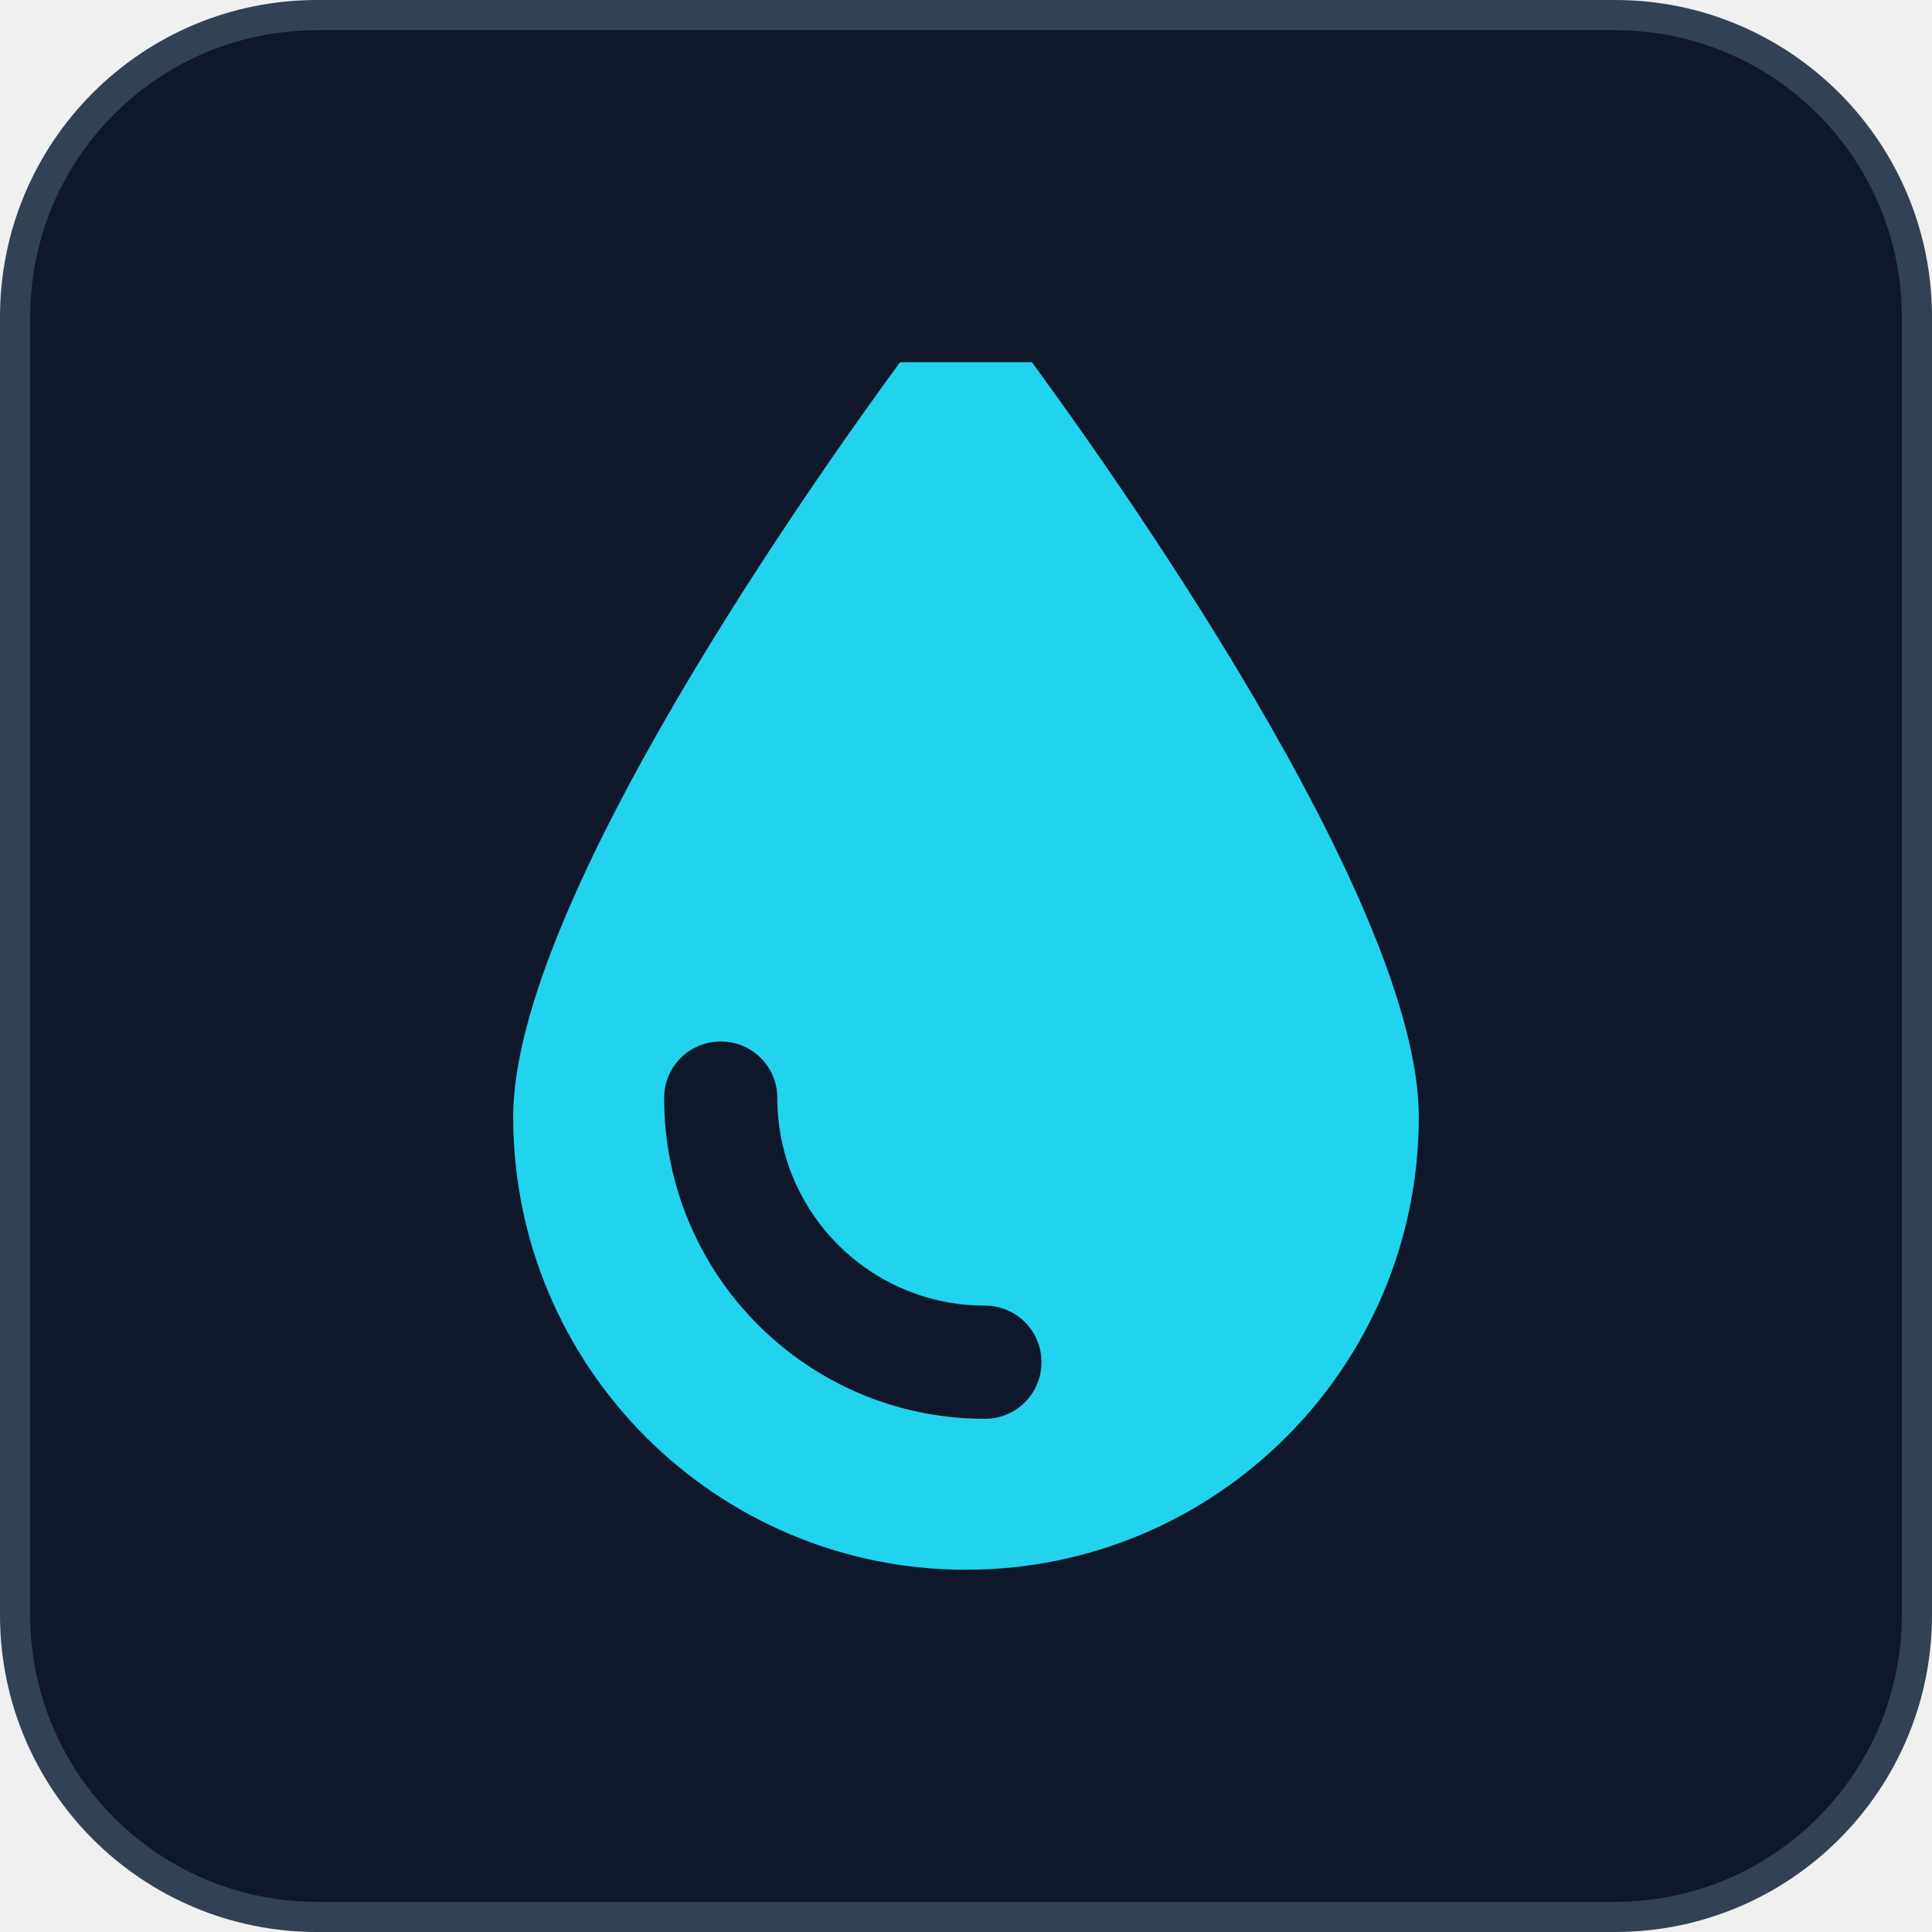
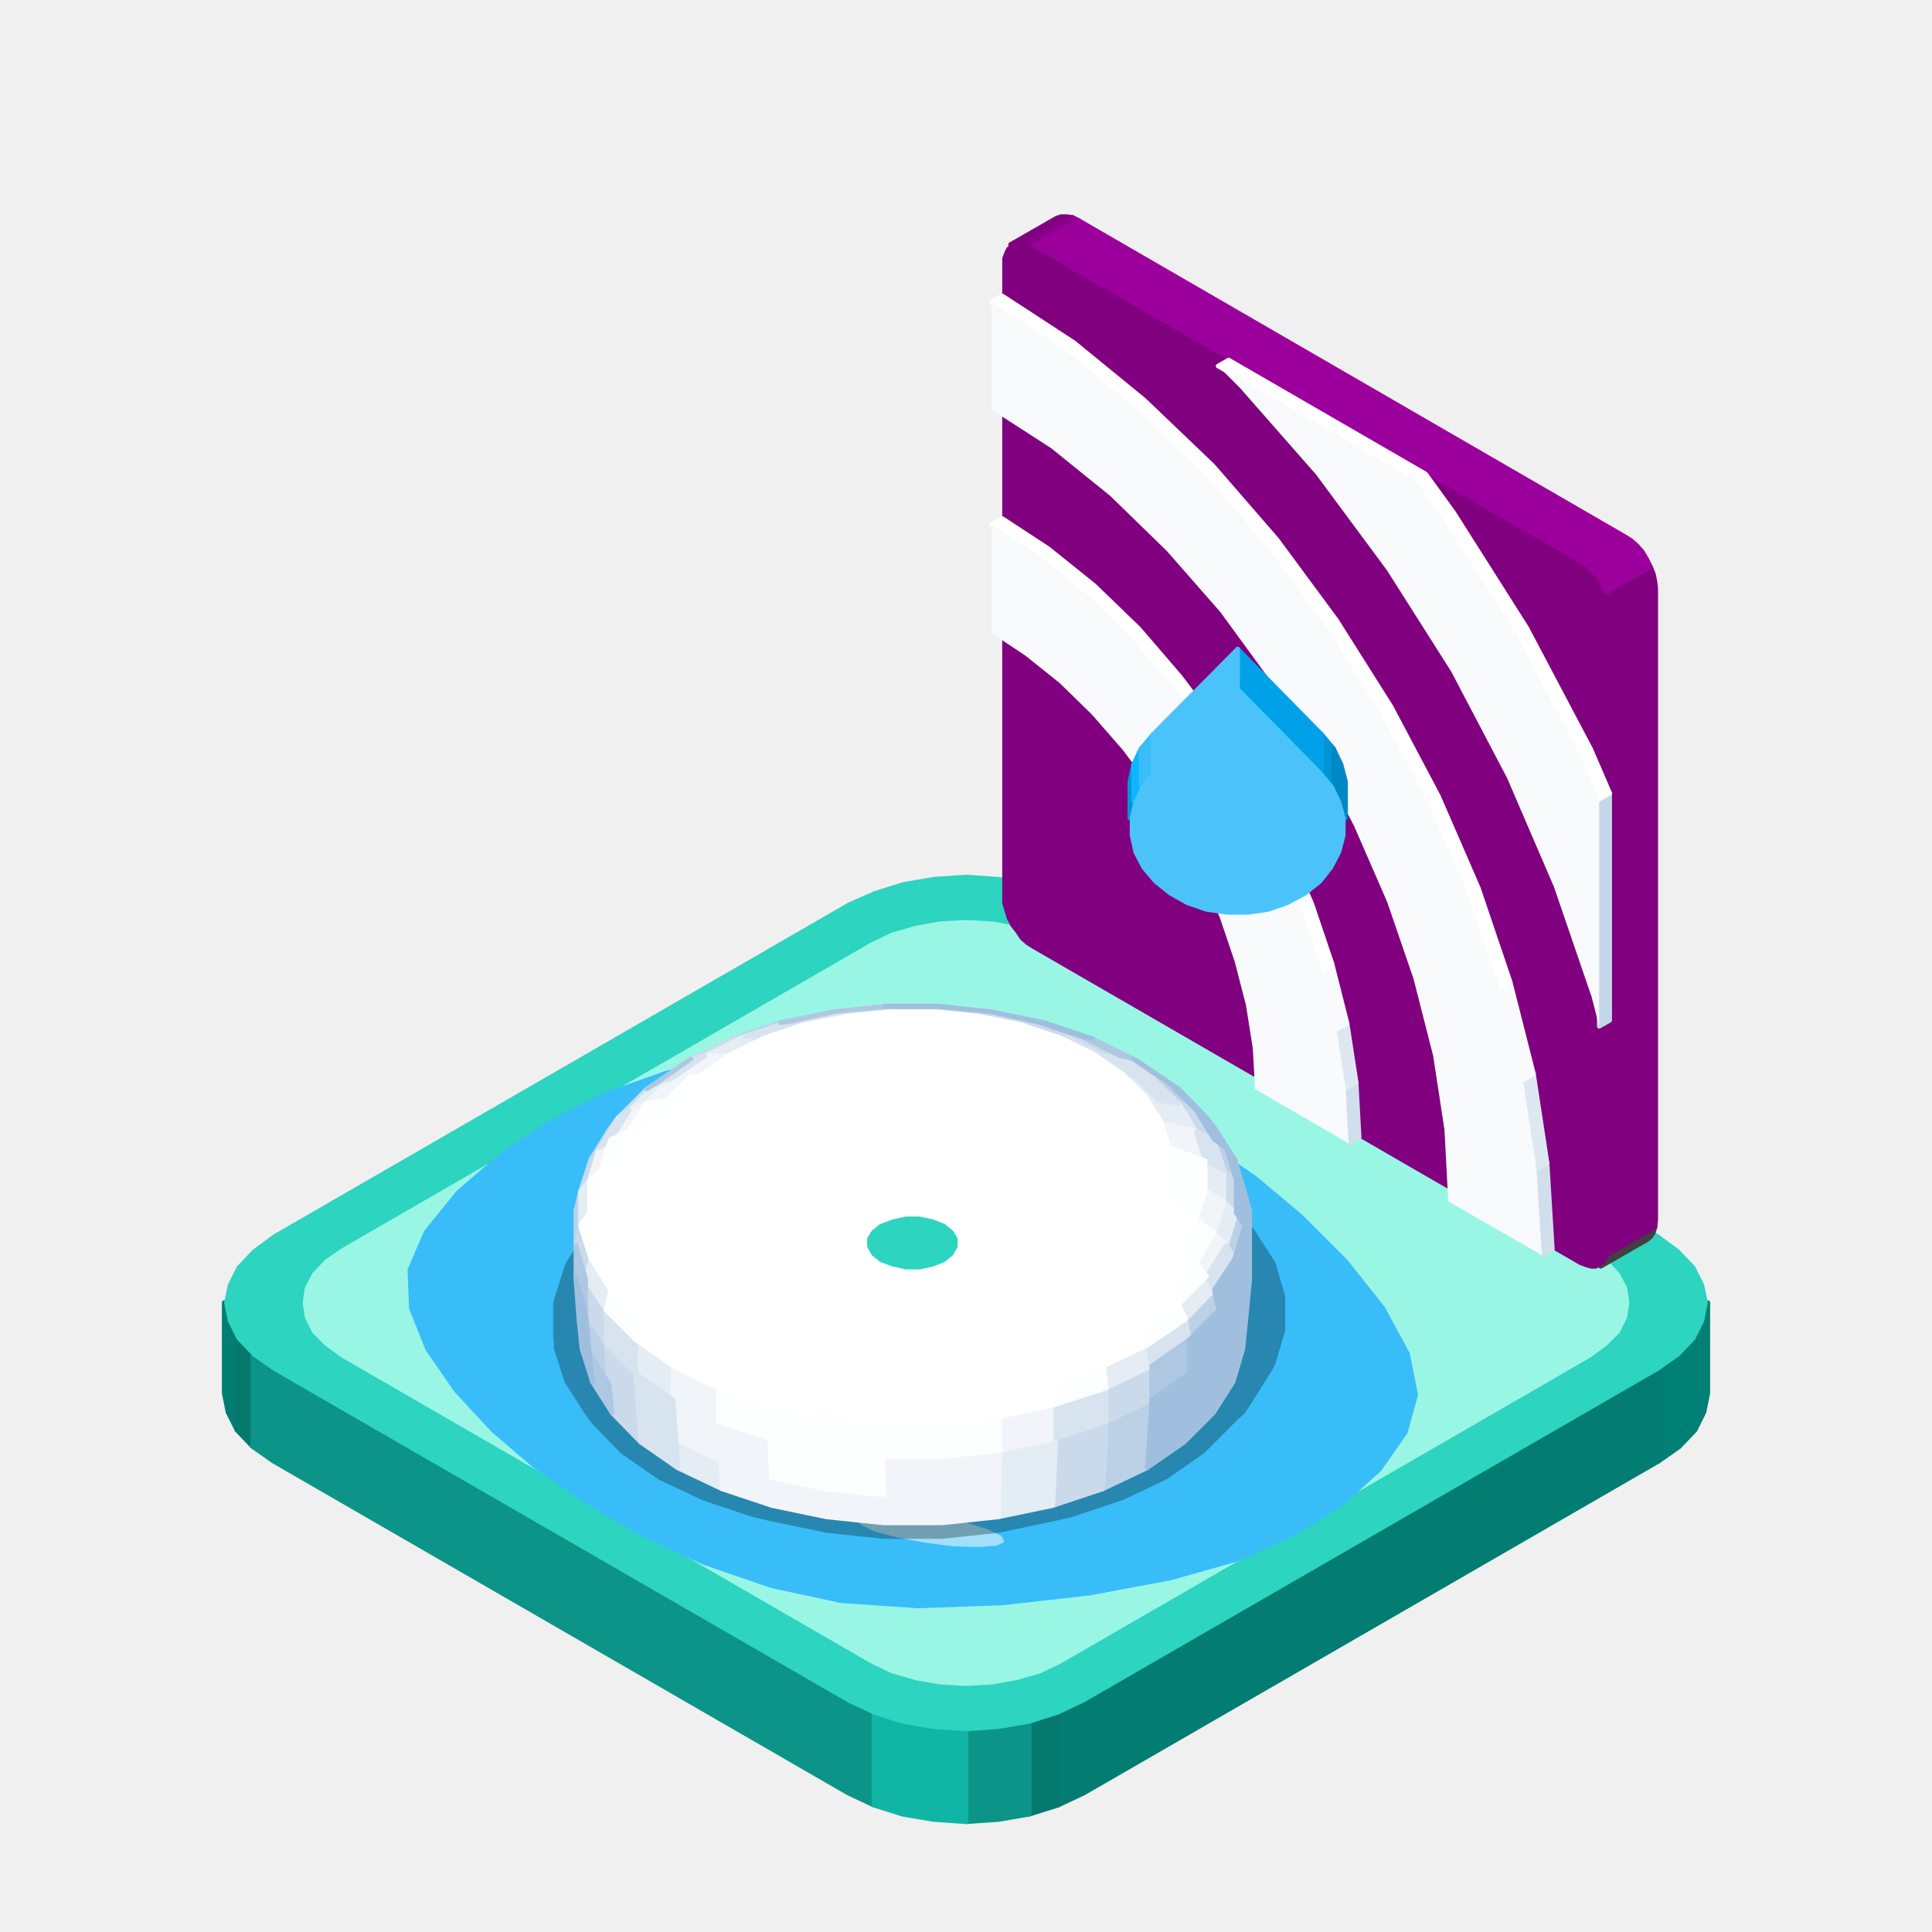
<svg xmlns="http://www.w3.org/2000/svg" viewBox="0 0 256 256" width="256" height="256" role="img" aria-label="Govee MQTT Bridge icon">
-   <rect x="2.0" y="2.0" width="252" height="252" rx="40" fill="#0f172a" stroke="#334155" stroke-width="4" />
-   <svg x="48.0" y="48.0" width="160" height="160" viewBox="0 0 384 512">
-     <path fill="#22D3EE" d="M192 512C86 512 0 426 0 320 0 228.8 130.2 45.9 166.6-3.5 172.5-11.5 181.8-16 191.8-16l.4 0c10 0 19.3 4.5 25.2 12.5 36.4 49.4 166.6 232.3 166.6 323.5 0 106-86 192-192 192zM112 312c0-13.3-10.7-24-24-24s-24 10.7-24 24c0 75.1 60.9 136 136 136 13.3 0 24-10.7 24-24s-10.7-24-24-24c-48.6 0-88-39.4-88-88z" />
-   </svg>
+   <path d="M30.2,187.1L29.7,184.6L29.7,172.6L30.2,175.1ZM226.3,184.6L225.8,187.1L224.6,189.5L222.5,191.7L219.8,193.6L219.8,181.6L222.5,179.7L224.6,177.5L225.8,175.1L226.3,172.6Z" fill="#008074" stroke="#008074" stroke-width="0.6" stroke-linejoin="round" />
+   <path d="M31.4,189.5L30.2,187.1L30.2,175.1L31.4,177.5ZM219.8,193.6L143.6,237.6L140.2,239.2L140.2,227.2L143.6,225.6L219.8,181.6Z" fill="#037d71" stroke="#037d71" stroke-width="0.6" stroke-linejoin="round" />
+   <path d="M33.5,191.7L31.4,189.5L31.4,177.5L33.5,179.7ZM140.2,239.2L136.4,240.4L136.4,228.4L140.2,227.2Z" fill="#06796f" stroke="#06796f" stroke-width="0.6" stroke-linejoin="round" />
+   <path d="M115.8,239.2L112.4,237.6L36.2,193.6L33.5,191.7L33.5,179.7L36.2,181.6L112.4,225.6L115.8,227.2ZM136.4,240.4L132.3,241.1L128,241.4L128,229.4L132.3,229.1L136.4,228.4Z" fill="#0d9488" stroke="#0d9488" stroke-width="0.6" stroke-linejoin="round" />
+   <path d="M128,241.4L123.7,241.1L119.6,240.4L115.8,239.2L115.8,227.2L119.6,228.4L123.7,229.1L128,229.4Z" fill="#10b5a6" stroke="#10b5a6" stroke-width="0.6" stroke-linejoin="round" />
+   <path d="M219.8,163.6L222.5,165.6L224.6,167.8L225.8,170.2L226.3,172.6L225.8,175.1L224.6,177.5L222.5,179.7L219.8,181.6L143.6,225.6L140.2,227.2L136.4,228.4L132.3,229.1L128,229.4L123.7,229.1L119.6,228.4L115.8,227.2L112.4,225.6L36.2,181.6L33.5,179.7L31.4,177.5L30.2,175.1L29.7,172.6L30.2,170.2L31.4,167.8L33.5,165.6L36.2,163.6L112.4,119.6L115.8,118.1L119.6,116.9L123.7,116.2L128,115.9L132.3,116.2L136.4,116.9L140.2,118.1L143.6,119.6Z" fill="#2DD4BF" />
+   <path d="M210.7,165.4L212.9,166.9L214.6,168.7L215.6,170.6L215.9,172.6L215.6,174.6L214.6,176.6L212.9,178.3L210.7,179.9L140.6,220.4L137.9,221.7L134.8,222.6L131.5,223.2L128,223.4L124.5,223.2L121.2,222.6L118.1,221.7L115.4,220.4L45.3,179.9L43.1,178.3L41.4,176.6L40.4,174.6L40.1,172.6L40.4,170.6L41.4,168.7L43.1,166.9L45.3,165.4L115.4,124.9L118.1,123.6L121.2,122.7L124.5,122.1L128,121.9L131.5,122.1L134.8,122.7L137.9,123.6L140.6,124.9Z" fill="#99F6E4" />
+   <path d="M212.1,167.8L212.6,167.4L213,166.8L213.2,166.1L219.3,162.6L219.1,163.3L218.7,163.9L218.2,164.3Z" fill="#404040" stroke="#404040" stroke-width="0.6" stroke-linejoin="round" />
+   <path d="M136,32.3L135.2,32.2L134.6,32.2L133.9,32.4L140,28.9L140.6,28.7L141.3,28.7L142.1,28.8ZM213.2,166.1L213.3,165.2L213.3,81.5L213.2,80.6L213,79.6L212.6,78.6L218.7,75.1L219.1,76.1L219.3,77.1L219.4,78L219.4,161.7L219.3,162.6Z" fill="#80007f" stroke="#80007f" stroke-width="0.6" stroke-linejoin="round" />
+   <path d="M136.8,32.7L136,32.3L142.1,28.8L142.9,29.2Z" fill="#8a008a" stroke="#8a008a" stroke-width="0.6" stroke-linejoin="round" />
+   <path d="M212.6,78.6L212.1,77.6L211.5,76.6L210.8,75.8L210.1,75.1L209.3,74.6L136.8,32.7L142.9,29.2L215.3,71.1L216.1,71.6L216.9,72.3L217.6,73.1L218.2,74.1L218.7,75.1Z" fill="#9c009c" stroke="#9c009c" stroke-width="0.6" stroke-linejoin="round" />
+   <path d="M209.3,167.6L210.1,167.9L210.8,168.1L211.5,168.1L212.1,167.8L212.6,167.4L213,166.8L213.2,166.1L213.3,165.2L213.3,81.5L213.2,80.6L213,79.6L212.6,78.6L212.1,77.6L211.5,76.6L210.8,75.8L210.1,75.1L209.3,74.6L136.8,32.7L136,32.3L135.2,32.2L134.6,32.2L133.9,32.4L133.4,32.8L133.1,33.4L132.8,34.2L132.8,35L132.8,118.7L132.8,119.7L133.1,120.7L133.4,121.7L133.9,122.7L134.6,123.6L135.2,124.5L136,125.2L136.8,125.7Z" fill="#80007f" />
+   <path d="M180.1,150.7L179.7,143.4L178.3,144.2L178.7,151.5Z" fill="#d1dfed" stroke="#d1dfed" stroke-width="0.6" stroke-linejoin="round" />
+   <path d="M179.7,143.4L178.5,135.6L177.1,136.4L178.3,144.2Z" fill="#dee8f2" stroke="#dee8f2" stroke-width="0.6" stroke-linejoin="round" />
+   <path d="M178.5,135.6L176.5,127.7L175.1,128.5L177.1,136.4Z" fill="#f8fafc" stroke="#f8fafc" stroke-width="0.6" stroke-linejoin="round" />
+   <path d="M176.5,127.7L173.8,119.7L170.3,111.8L166.3,104.1L161.6,96.6L156.4,89.7L150.9,83.3L145,77.6L138.9,72.7L132.8,68.7L131.4,69.5L137.6,73.5L143.6,78.4L149.5,84.1L155.1,90.5L160.2,97.4L164.9,104.9L168.9,112.6L172.4,120.5L175.1,128.5Z" fill="#ffffff" stroke="#ffffff" stroke-width="0.6" stroke-linejoin="round" />
+   <path d="M178.7,151.5L178.3,144.2L177.1,136.4L175.1,128.5L172.4,120.5L168.9,112.6L164.9,104.9L160.2,97.4L155.1,90.5L149.5,84.1L143.6,78.4L137.6,73.5L131.4,69.5L131.4,83.9L135.9,86.9L140.4,90.5L144.7,94.7L148.8,99.4L152.6,104.5L156,109.9L159,115.6L161.6,121.5L163.6,127.4L165.1,133.2L166,138.9L166.3,144.3Z" fill="#f8fafc" />
+   <path d="M205.7,165.5L205,154.1L203.6,154.9L204.3,166.3Z" fill="#d1dfed" stroke="#d1dfed" stroke-width="0.6" stroke-linejoin="round" />
+   <path d="M205,154.1L203.2,142.3L201.8,143.1L203.6,154.9Z" fill="#dee8f2" stroke="#dee8f2" stroke-width="0.6" stroke-linejoin="round" />
+   <path d="M203.2,142.3L200.1,130.1L198.7,130.9L201.8,143.1Z" fill="#f8fafc" stroke="#f8fafc" stroke-width="0.6" stroke-linejoin="round" />
+   <path d="M200.1,130.1L195.9,117.7L190.6,105.5L184.3,93.6L177.1,82.2L169.2,71.5L160.7,61.7L151.6,53L142.3,45.4L132.8,39.2L131.4,40L140.9,46.2L150.2,53.8L159.3,62.5L167.8,72.3L175.7,83L182.9,94.4L189.2,106.3L194.5,118.5L198.7,130.9Z" fill="#ffffff" stroke="#ffffff" stroke-width="0.6" stroke-linejoin="round" />
+   <path d="M204.3,166.3L203.6,154.9L201.8,143.1L198.7,130.9L194.5,118.5L189.2,106.3L182.9,94.4L175.7,83L167.8,72.3L159.3,62.5L150.2,53.8L140.9,46.2L131.4,40L131.4,54.3L139.3,59.4L147.1,65.7L154.6,73L161.7,81.1L168.2,90L174.2,99.5L179.4,109.4L183.8,119.5L187.3,129.7L189.9,139.9L191.4,149.7L191.9,159.2Z" fill="#f8fafc" />
+   <path d="M213.3,135.2L213.3,105.1L211.9,105.9L211.9,136Z" fill="#c4d6e9" stroke="#c4d6e9" stroke-width="0.6" stroke-linejoin="round" />
+   <path d="M213.3,105.1L210.8,99.3L202.3,83.2L192.6,67.9L188.9,62.8L162.8,47.7L161.4,48.5L187.5,63.6L191.2,68.7L200.9,84L209.4,100.1L211.9,105.9Z" fill="#ffffff" stroke="#ffffff" stroke-width="0.6" stroke-linejoin="round" />
+   <path d="M211.9,105.9L209.4,100.1L200.9,84L191.2,68.7L187.5,63.6L161.4,48.5L164.3,51.4L174.4,62.9L183.8,75.6L192.3,89L199.7,103.1L205.9,117.5L210.9,132.1L211.9,136Z" fill="#f8fafc" />
+   <path d="M80.3,144.7L88.2,141.9L97.3,139.6L107,138L116.6,137.4L125.7,137.8L134.4,139.7L143.2,142.7L151.7,146.6L159.5,151.1L166.4,155.8L172.6,161L178.5,166.9L183.5,173.2L186.8,179.3L187.9,184.8L186.5,189.9L183,194.9L177.8,199.6L171.3,203.6L164,206.9L155.1,209.4L144.4,211.4L132.9,212.7L121.6,213.1L111.4,212.4L102.1,210.4L93.1,207.3L84.7,203.4L77.1,198.9L70.7,194.5L65.1,189.7L60.2,184.4L56.4,178.9L54.2,173.4L54,168.2L56.2,163.1L60.5,157.8L66.3,152.8L73.1,148.3Z" fill="#38BDF8" />
+   <path d="M126.1,153.9L125,154.5L122.7,154.7L119.2,154.7L115,154.3L110.4,153.7L105.9,152.9L101.9,152L98.9,151L97.1,150.1L96.7,149.4L97.7,148.8L100,148.6L103.5,148.6L107.7,149L112.3,149.6L116.8,150.4L120.8,151.3L123.8,152.3L125.6,153.2Z" fill="#F8FAFC" fill-opacity="0.55" />
+   <path d="M133.1,204.3L132.1,204.8L129.7,205L126.3,204.9L122.5,204.4L118.8,203.7L115.8,202.9L114,202L113.5,201.2L114.6,200.7L116.9,200.5L120.3,200.6L124.1,201L127.8,201.7L130.8,202.6L132.7,203.5Z" fill="#F8FAFC" fill-opacity="0.55" />
+   <path d="M87.7,154.2L93.7,151.3L100.5,149.1L103.1,148.4L103.5,148.3L110.8,146.8L118.3,146L126,146L133.6,146.8L140.9,148.3L143.5,149L150.1,151.2L156,154L161,157.4L161.3,157.7L165.2,161.6L166.3,163.1L169,167.3L170.3,171.8L170.3,176.3L169,180.7L168.6,181.5L165.9,185.8L164.9,187.3L164,188.1L160.1,192L159.5,192.6L154.6,196L148.7,198.8L142.1,201L139.5,201.6L132.3,203.1L124.8,203.9L117.1,203.9L109.5,203.1L102.3,201.6L99.7,201L93.1,198.8L87.2,196L82.3,192.6L78.5,188.7L77.4,187.2L74.8,183.1L73.4,178.7L73.4,178L73.3,177.1L73.3,172.6L74.7,168.1L75,167.3L77.7,163.1L78.8,161.6L82.7,157.7Z" fill="#010707" fill-opacity="0.3" />
+   <path d="M152,194.5L146.1,197.3L146.4,193.6L152.3,190.7ZM152.3,190.7L146.4,193.6L146.6,188.4L152.6,185.5ZM80.7,183.4L78.1,179.2L77.6,173.9L80.3,178.1ZM76.3,165L76.3,160.4L76.9,157.9L76.9,162.4ZM161.5,173.6L157.6,177.5L157.1,174.8L160.9,170.9ZM78.3,153.6L80.9,149.4L81.9,148.1L79.4,152.1ZM164.9,162.4L163.6,166.8L162.5,165L163.8,160.7ZM162.5,152.1L163.8,156.4L162.2,155.1L160.9,151ZM97.2,137.6L103.4,135.5L104.5,135.4L98.6,137.3ZM150.2,140.3L154.9,143.5L158.5,147.1L156.2,146.2L152.8,142.9L148.4,139.9Z" fill="#bcd1e6" stroke="#bcd1e6" stroke-width="0.6" stroke-linejoin="round" />
+   <path d="M146.1,197.3L139.5,199.5L139.7,195.8L146.4,193.6ZM84.9,191.1L81.1,187.2L80.7,183.4L84.6,187.3ZM146.4,193.6L139.7,195.8L139.9,190.6L146.6,188.4ZM84.6,187.3L80.7,183.4L80.3,178.1L84.2,182ZM152.6,185.5L146.6,188.4L146.6,183.9L152.6,181ZM80.3,178.1L77.6,173.9L77.6,169.4L80.3,173.6ZM77.6,169.4L76.3,165L76.9,162.4L78.3,166.8ZM76.9,157.9L78.3,153.6L79.4,152.1L78.1,156.4ZM81.9,148.1L85.7,144.3L87,143.5L83.4,147.1ZM163.8,156.4L163.8,160.7L162.2,159.3L162.2,155.1ZM91.6,140.3L97.2,137.6L98.6,137.3L93.4,139.9ZM158.5,147.1L160.9,151L158.5,149.9L156.2,146.2ZM110.8,134L117.5,133.4L124.3,133.4L131,134L137.4,135.4L143.2,137.3L148.4,139.9L146.3,139.9L141.5,137.5L136.1,135.7L130.2,134.5L124.1,133.9L117.8,133.9L111.6,134.5ZM117.8,133.9L124.1,133.9L130.2,134.5L136.1,135.7L141.5,137.5L140.3,137.7L135.2,136L129.7,134.9L123.9,134.3L118,134.3Z" fill="#cadaeb" stroke="#cadaeb" stroke-width="0.6" stroke-linejoin="round" />
+   <path d="M139.5,199.5L132.3,201L132.4,197.3L139.7,195.8ZM95.7,197.3L89.8,194.5L89.6,190.7L95.5,193.6ZM139.7,195.8L132.4,197.3L132.5,192.2L139.9,190.6ZM89.2,185.5L84.2,182L84.2,177.5L89.2,181ZM152.6,181L146.6,183.9L146.2,181L152.1,178.2ZM80.3,173.6L77.6,169.4L78.3,166.8L80.9,170.9ZM76.9,162.4L76.9,157.9L78.1,156.4L78.1,160.7ZM160.9,170.9L157.1,174.8L156.2,172.8L159.9,169.1ZM163.8,160.7L162.5,165L160.9,163.4L162.2,159.3ZM83.4,147.1L87,143.5L89,142.9L85.6,146.2ZM162.2,155.1L162.2,159.3L159.7,157.7L159.7,153.8ZM93.4,139.9L98.6,137.3L100.3,137.5L95.5,139.9ZM156.2,146.2L158.5,149.9L155.6,149.2L153.5,145.8ZM95.5,139.9L100.3,137.5L101.5,137.7L97,139.9ZM150.4,142.6L153.5,145.8L155.6,149.2L153.6,148.7L151.6,145.5L148.6,142.5Z" fill="#e4ecf4" stroke="#e4ecf4" stroke-width="0.6" stroke-linejoin="round" />
+   <path d="M132.3,201L124.8,201.8L117.1,201.8L109.5,201L102.3,199.5L95.7,197.3L95.5,193.6L102.2,195.8L109.4,197.3L117.1,198.1L124.8,198.1L132.4,197.3ZM132.4,197.3L124.8,198.1L117.1,198.1L117,193L124.8,193L132.5,192.2ZM102.2,195.8L95.5,193.6L89.6,190.7L89.2,185.5L95.2,188.4L102,190.6ZM139.9,190.6L132.5,192.2L132.5,187.7L139.9,186.1ZM95.2,188.4L89.2,185.5L89.2,181L95.2,183.9ZM78.1,156.4L79.4,152.1L80.9,151L79.6,155.1ZM162.5,165L159.9,169.1L158.5,167.3L160.9,163.4ZM80.9,151L83.4,147.1L85.6,146.2L83.3,149.9ZM162.2,159.3L160.9,163.4L158.5,161.6L159.7,157.7ZM85.6,146.2L89,142.9L93.4,139.9L95.5,139.9L91.5,142.6L88.3,145.8ZM158.5,149.9L159.7,153.8L156.7,152.7L155.6,149.2ZM91.5,142.6L95.5,139.9L97,139.9L93.2,142.5ZM155.6,149.2L156.7,152.7L154.6,152L153.6,148.7Z" fill="#f1f5f9" stroke="#f1f5f9" stroke-width="0.6" stroke-linejoin="round" />
+   <path d="M89.8,194.5L84.9,191.1L84.6,187.3L89.6,190.7ZM89.6,190.7L84.6,187.3L84.2,182L89.2,185.5ZM146.6,188.4L139.9,190.6L139.9,186.1L146.6,183.9ZM84.2,182L80.3,178.1L80.3,173.6L84.2,177.5ZM157.6,177.5L152.6,181L152.1,178.2L157.1,174.8ZM163.6,166.8L160.9,170.9L159.9,169.1L162.5,165ZM79.4,152.1L81.9,148.1L83.4,147.1L80.9,151ZM87,143.5L91.6,140.3L93.4,139.9L89,142.9ZM160.9,151L162.2,155.1L159.7,153.8L158.5,149.9ZM98.6,137.3L104.5,135.4L110.8,134L111.6,134.5L105.7,135.7L100.3,137.5ZM148.4,139.9L152.8,142.9L156.2,146.2L153.5,145.8L150.4,142.6L146.3,139.9ZM100.3,137.5L105.7,135.7L111.6,134.5L117.8,133.9L118,134.3L112.2,134.9L106.6,136L101.5,137.7ZM141.5,137.5L146.3,139.9L150.4,142.6L148.6,142.5L144.8,139.9L140.3,137.7Z" fill="#d7e3ef" stroke="#d7e3ef" stroke-width="0.6" stroke-linejoin="round" />
+   <path d="M81.1,187.2L78.5,183.1L78.1,179.2L80.7,183.4ZM77.6,173.9L76.3,169.5L76.3,165L77.6,169.4ZM157.6,182L152.6,185.5L152.6,181L157.6,177.5ZM85.7,144.3L90.5,141L91.6,140.3L87,143.5ZM103.4,135.5L110.2,134.1L117.3,133.3L117.5,133.4L110.8,134L104.5,135.4ZM144.7,137.6L150.2,140.3L148.4,139.9L143.2,137.3Z" fill="#aec8e2" stroke="#aec8e2" stroke-width="0.6" stroke-linejoin="round" />
+   <path d="M78.5,183.1L77.1,178.7L76.7,174.8L78.1,179.2ZM164.7,178.7L163.4,183.1L160.8,187.2L156.9,191.1L152,194.5L152.3,190.7L157.2,187.3L161.1,183.4L163.7,179.2L165.1,174.8ZM78.1,179.2L76.7,174.8L76.3,169.5L77.6,173.9ZM165.1,174.8L163.7,179.2L161.1,183.4L157.2,187.3L152.3,190.7L152.6,185.5L157.6,182L161.5,178.1L164.2,173.9L165.6,169.5ZM165.6,169.5L164.2,173.9L161.5,178.1L157.6,182L157.6,177.5L161.5,173.6L164.2,169.4L165.6,165ZM165.6,160.4L165.6,165L164.2,169.4L161.5,173.6L160.9,170.9L163.6,166.8L164.9,162.4L164.9,157.9ZM160.9,149.4L163.6,153.6L164.9,157.9L164.9,162.4L163.8,160.7L163.8,156.4L162.5,152.1L159.9,148.1ZM151.3,141L156.2,144.3L159.9,148.1L162.5,152.1L160.9,151L158.5,147.1L154.9,143.5L150.2,140.3ZM117.3,133.3L124.5,133.3L131.6,134.1L138.4,135.5L144.7,137.6L143.2,137.3L137.4,135.4L131,134L124.3,133.4L117.5,133.4Z" fill="#a0bfdf" stroke="#a0bfdf" stroke-width="0.6" stroke-linejoin="round" />
+   <path d="M117.1,198.1L109.4,197.3L102.2,195.8L102,190.6L109.3,192.2L117,193ZM132.5,192.2L124.8,193L117,193L109.3,192.2L102,190.6L95.2,188.4L95.2,183.9L102,186.1L109.3,187.7L117,188.5L124.8,188.5L132.5,187.7ZM146.6,183.9L139.9,186.1L139.6,183.3L146.2,181ZM84.2,177.5L80.3,173.6L80.9,170.9L84.8,174.8ZM78.3,166.8L76.9,162.4L78.1,160.7L79.4,165ZM157.1,174.8L152.1,178.2L151.3,176.1L156.2,172.8ZM78.1,160.7L78.1,156.4L79.6,155.1L79.6,159.3ZM159.9,169.1L156.2,172.8L154.9,170.9L158.5,167.3ZM79.6,155.1L80.9,151L83.3,149.9L82.1,153.8ZM160.9,163.4L158.5,167.3L156.2,165.2L158.5,161.6ZM83.3,149.9L85.6,146.2L88.3,145.8L86.2,149.2ZM159.7,153.8L159.7,157.7L158.5,161.6L155.6,159.9L156.7,156.3L156.7,152.7ZM86.2,149.2L88.3,145.8L91.5,142.6L93.2,142.5L90.3,145.5L88.3,148.7ZM156.7,152.7L156.7,156.3L155.6,159.9L153.6,158.8L154.6,155.4L154.6,152Z" fill="#fdfefe" stroke="#fdfefe" stroke-width="0.6" stroke-linejoin="round" />
+   <path d="M139.9,186.1L132.5,187.7L124.8,188.5L117,188.5L109.3,187.7L102,186.1L95.2,183.9L89.2,181L84.2,177.5L84.8,174.8L89.7,178.2L95.6,181L102.3,183.3L109.5,184.8L117.1,185.6L124.8,185.6L132.3,184.8L139.6,183.3ZM152.1,178.2L146.2,181L139.6,183.3L132.3,184.8L124.8,185.6L117.1,185.6L109.5,184.8L102.3,183.3L95.6,181L89.7,178.2L84.8,174.8L80.9,170.9L78.3,166.8L79.4,165L81.9,169.1L85.7,172.8L90.5,176.1L96.2,178.9L102.7,181.1L109.8,182.5L117.2,183.3L124.7,183.3L132.1,182.5L139.1,181.1L145.6,178.9L151.3,176.1ZM156.2,172.8L151.3,176.1L145.6,178.9L139.1,181.1L132.1,182.5L124.7,183.3L117.2,183.3L109.8,182.5L102.7,181.1L96.2,178.9L90.5,176.1L85.7,172.8L81.9,169.1L79.4,165L78.1,160.7L79.6,159.3L80.9,163.4L83.4,167.3L87,170.9L91.6,174.1L97.2,176.8L103.4,178.9L110.2,180.3L117.3,181L124.5,181L131.6,180.3L138.4,178.9L144.7,176.8L150.2,174.1L154.9,170.9ZM158.5,167.3L154.9,170.9L150.2,174.1L144.7,176.8L138.4,178.9L131.6,180.3L124.5,181L117.3,181L110.2,180.3L103.4,178.9L97.2,176.8L91.6,174.1L87,170.9L83.4,167.3L80.9,163.4L79.6,159.3L79.6,155.1L82.1,153.8L82.1,157.7L83.3,161.6L85.6,165.2L89,168.6L93.4,171.6L98.6,174.2L104.5,176.1L110.8,177.4L117.5,178.1L124.3,178.1L131,177.4L137.4,176.1L143.2,174.2L148.4,171.6L152.8,168.6L156.2,165.2ZM158.5,161.6L156.2,165.2L152.8,168.6L148.4,171.6L143.2,174.2L137.4,176.1L131,177.4L124.3,178.1L117.5,178.1L110.8,177.4L104.5,176.1L98.6,174.2L93.4,171.6L89,168.6L85.6,165.2L83.3,161.6L82.1,157.7L82.1,153.8L83.3,149.9L86.2,149.2L85.1,152.7L85.1,156.3L86.2,159.9L88.3,163.3L91.5,166.4L95.5,169.2L100.3,171.5L105.7,173.4L111.6,174.6L117.8,175.2L124.1,175.2L130.2,174.6L136.1,173.4L141.5,171.5L146.3,169.2L150.4,166.4L153.5,163.3L155.6,159.9ZM155.6,159.9L153.5,163.3L150.4,166.4L146.3,169.2L141.5,171.5L136.1,173.4L130.2,174.6L124.1,175.2L117.8,175.2L111.6,174.6L105.7,173.4L100.3,171.5L95.5,169.2L91.5,166.4L88.3,163.3L86.2,159.9L85.1,156.3L85.1,152.7L86.2,149.2L88.3,148.7L87.2,152L87.2,155.4L88.3,158.8L90.3,162L93.2,164.9L97,167.5L101.5,169.7L106.6,171.4L112.2,172.6L118,173.2L123.9,173.2L129.7,172.6L135.2,171.4L140.3,169.7L144.8,167.5L148.6,164.9L151.6,162L153.6,158.8Z" fill="#ffffff" stroke="#ffffff" stroke-width="0.6" stroke-linejoin="round" />
+   <path d="M144.8,167.5L140.3,169.7L135.2,171.4L129.7,172.6L123.9,173.2L118,173.2L112.2,172.6L106.6,171.4L101.5,169.7L97,167.5L93.2,164.9L90.3,162L88.3,158.8L87.2,155.4L87.2,152L88.3,148.7L90.3,145.5L93.2,142.5L97,139.9L101.5,137.7L106.6,136L112.2,134.9L118,134.3L123.9,134.3L129.7,134.9L135.2,136L140.3,137.7L144.8,139.9L148.6,142.5L151.6,145.5L153.6,148.7L154.6,152L154.6,155.4L153.6,158.8L151.6,162L148.6,164.9Z" fill="#ffffff" />
+   <path d="M144.8,167.5L140.3,169.7L135.2,171.4L129.7,172.6L123.9,173.2L118,173.2L112.2,172.6L106.6,171.4L101.5,169.7L97,167.5L93.2,164.9L90.3,162L88.3,158.8L87.2,155.4L87.2,152L88.3,148.7L90.3,145.5L93.2,142.5L97,139.9L101.5,137.7L106.6,136L112.2,134.9L118,134.3L123.9,134.3L129.7,134.9L135.2,136L140.3,137.7L144.8,139.9L148.6,142.5L151.6,145.5L153.6,148.7L154.6,152L154.6,155.4L153.6,158.8L151.6,162L148.6,164.9Z" fill="none" stroke="#ffffff" stroke-width="1.1" stroke-linejoin="round" />
+   <path d="M125.2,167.2L123.7,167.8L121.9,168.2L120,168.2L118.2,167.8L116.6,167.2L115.5,166.3L114.9,165.2L114.9,164.1L115.5,163.1L116.6,162.2L118.2,161.6L120,161.2L121.9,161.2L123.7,161.6L125.2,162.2L126.3,163.1L126.9,164.1L126.9,165.2L126.3,166.3Z" fill="#2DD4BF" />
+   <path d="M149.7,108.4L150.2,106.2L150.2,101.3L149.7,103.6ZM175.1,102.2L176.7,104.1L176.7,99.2L175.1,97.3Z" fill="#0095d7" stroke="#0095d7" stroke-width="0.6" stroke-linejoin="round" />
+   <path d="M176.7,104.1L177.7,106.2L178.3,108.4L178.3,103.6L177.7,101.3L176.7,99.2Z" fill="#0088c5" stroke="#0088c5" stroke-width="0.6" stroke-linejoin="round" />
+   <path d="M150.2,106.2L151.2,104.1L151.2,99.2L150.2,101.3Z" fill="#0db5ff" stroke="#0db5ff" stroke-width="0.6" stroke-linejoin="round" />
+   <path d="M151.2,104.1L152.8,102.2L152.8,97.3L151.2,99.2Z" fill="#38bdf8" stroke="#38bdf8" stroke-width="0.6" stroke-linejoin="round" />
+   <path d="M164,90.9L175.1,102.2L175.1,97.3L164,86Z" fill="#00a1e9" stroke="#00a1e9" stroke-width="0.6" stroke-linejoin="round" />
+   <path d="M152.8,102.2L164,90.9L164,86L152.8,97.3Z" fill="#49c3f9" stroke="#49c3f9" stroke-width="0.6" stroke-linejoin="round" />
+   <path d="M164,90.9L175.1,102.2L176.7,104.1L177.7,106.2L178.3,108.4L178.3,110.7L177.7,113L176.6,115.1L175.1,117L173.1,118.6L170.7,119.9L168.1,120.8L165.4,121.2L162.6,121.2L159.8,120.8L157.2,119.9L154.9,118.6L152.9,117L151.3,115.1L150.2,113L149.7,110.7L149.7,108.4L150.2,106.2L151.2,104.1L152.8,102.2Z" fill="#4bc3f9" />
</svg>
